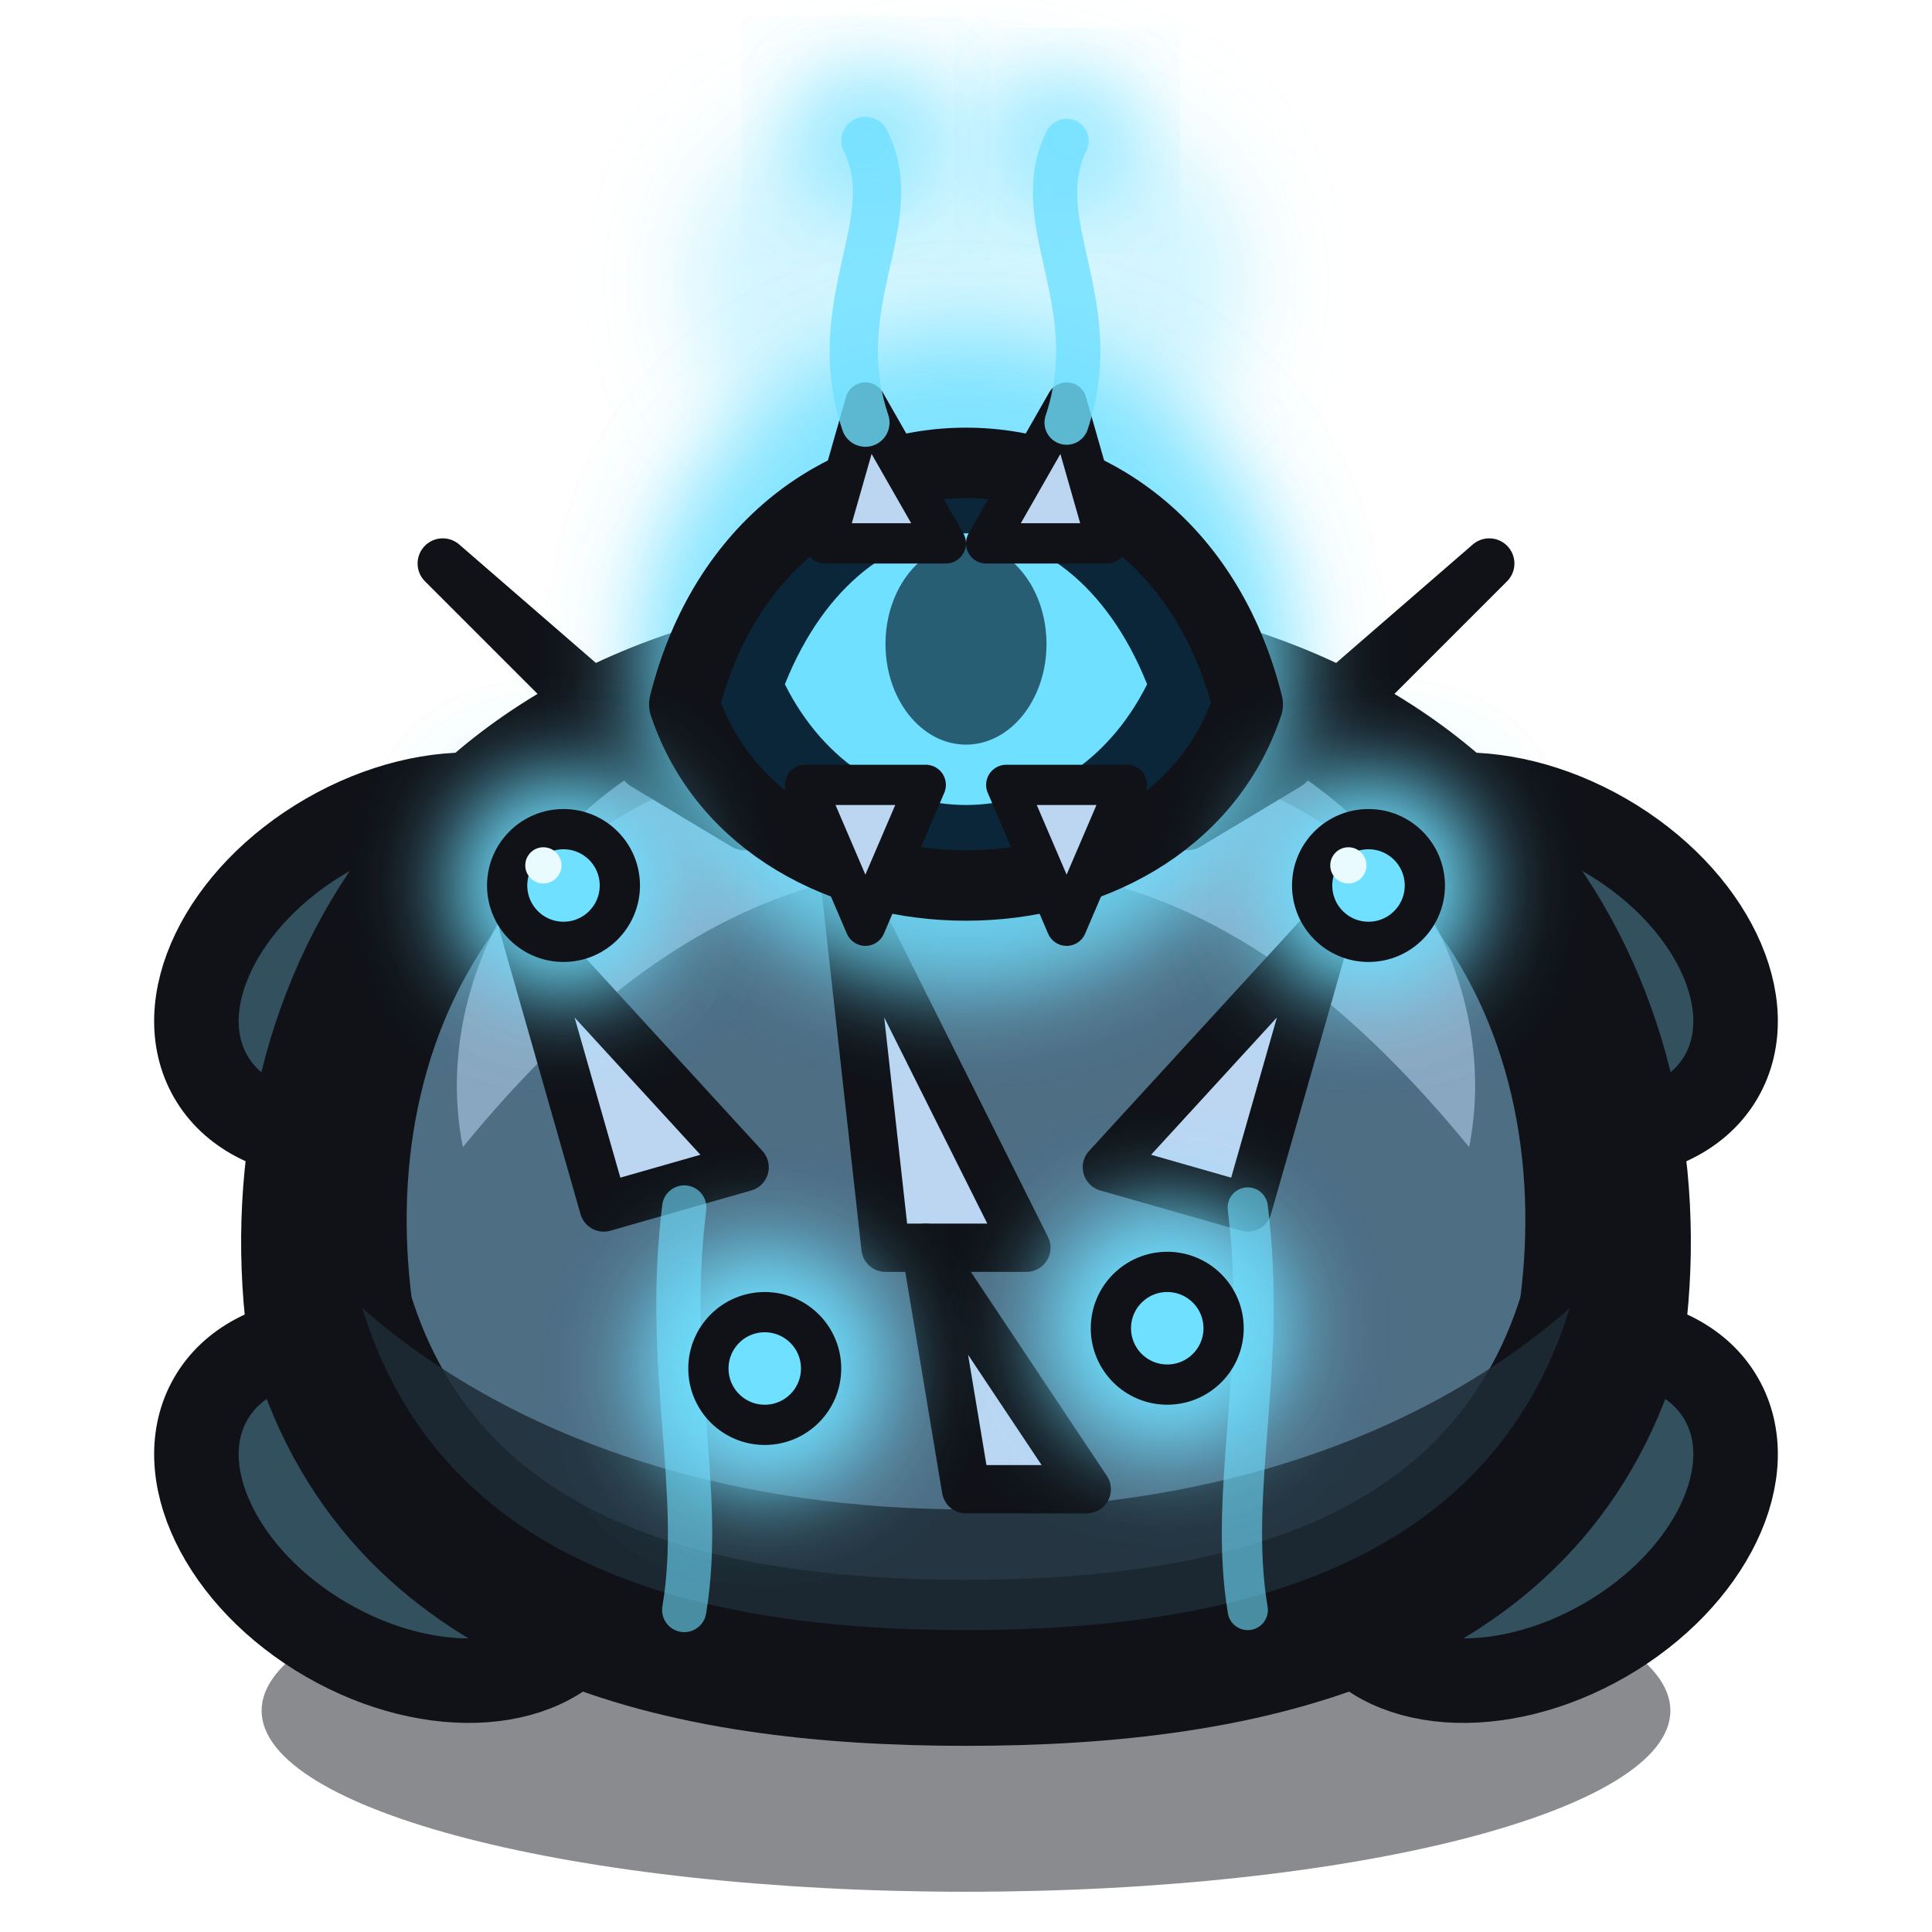
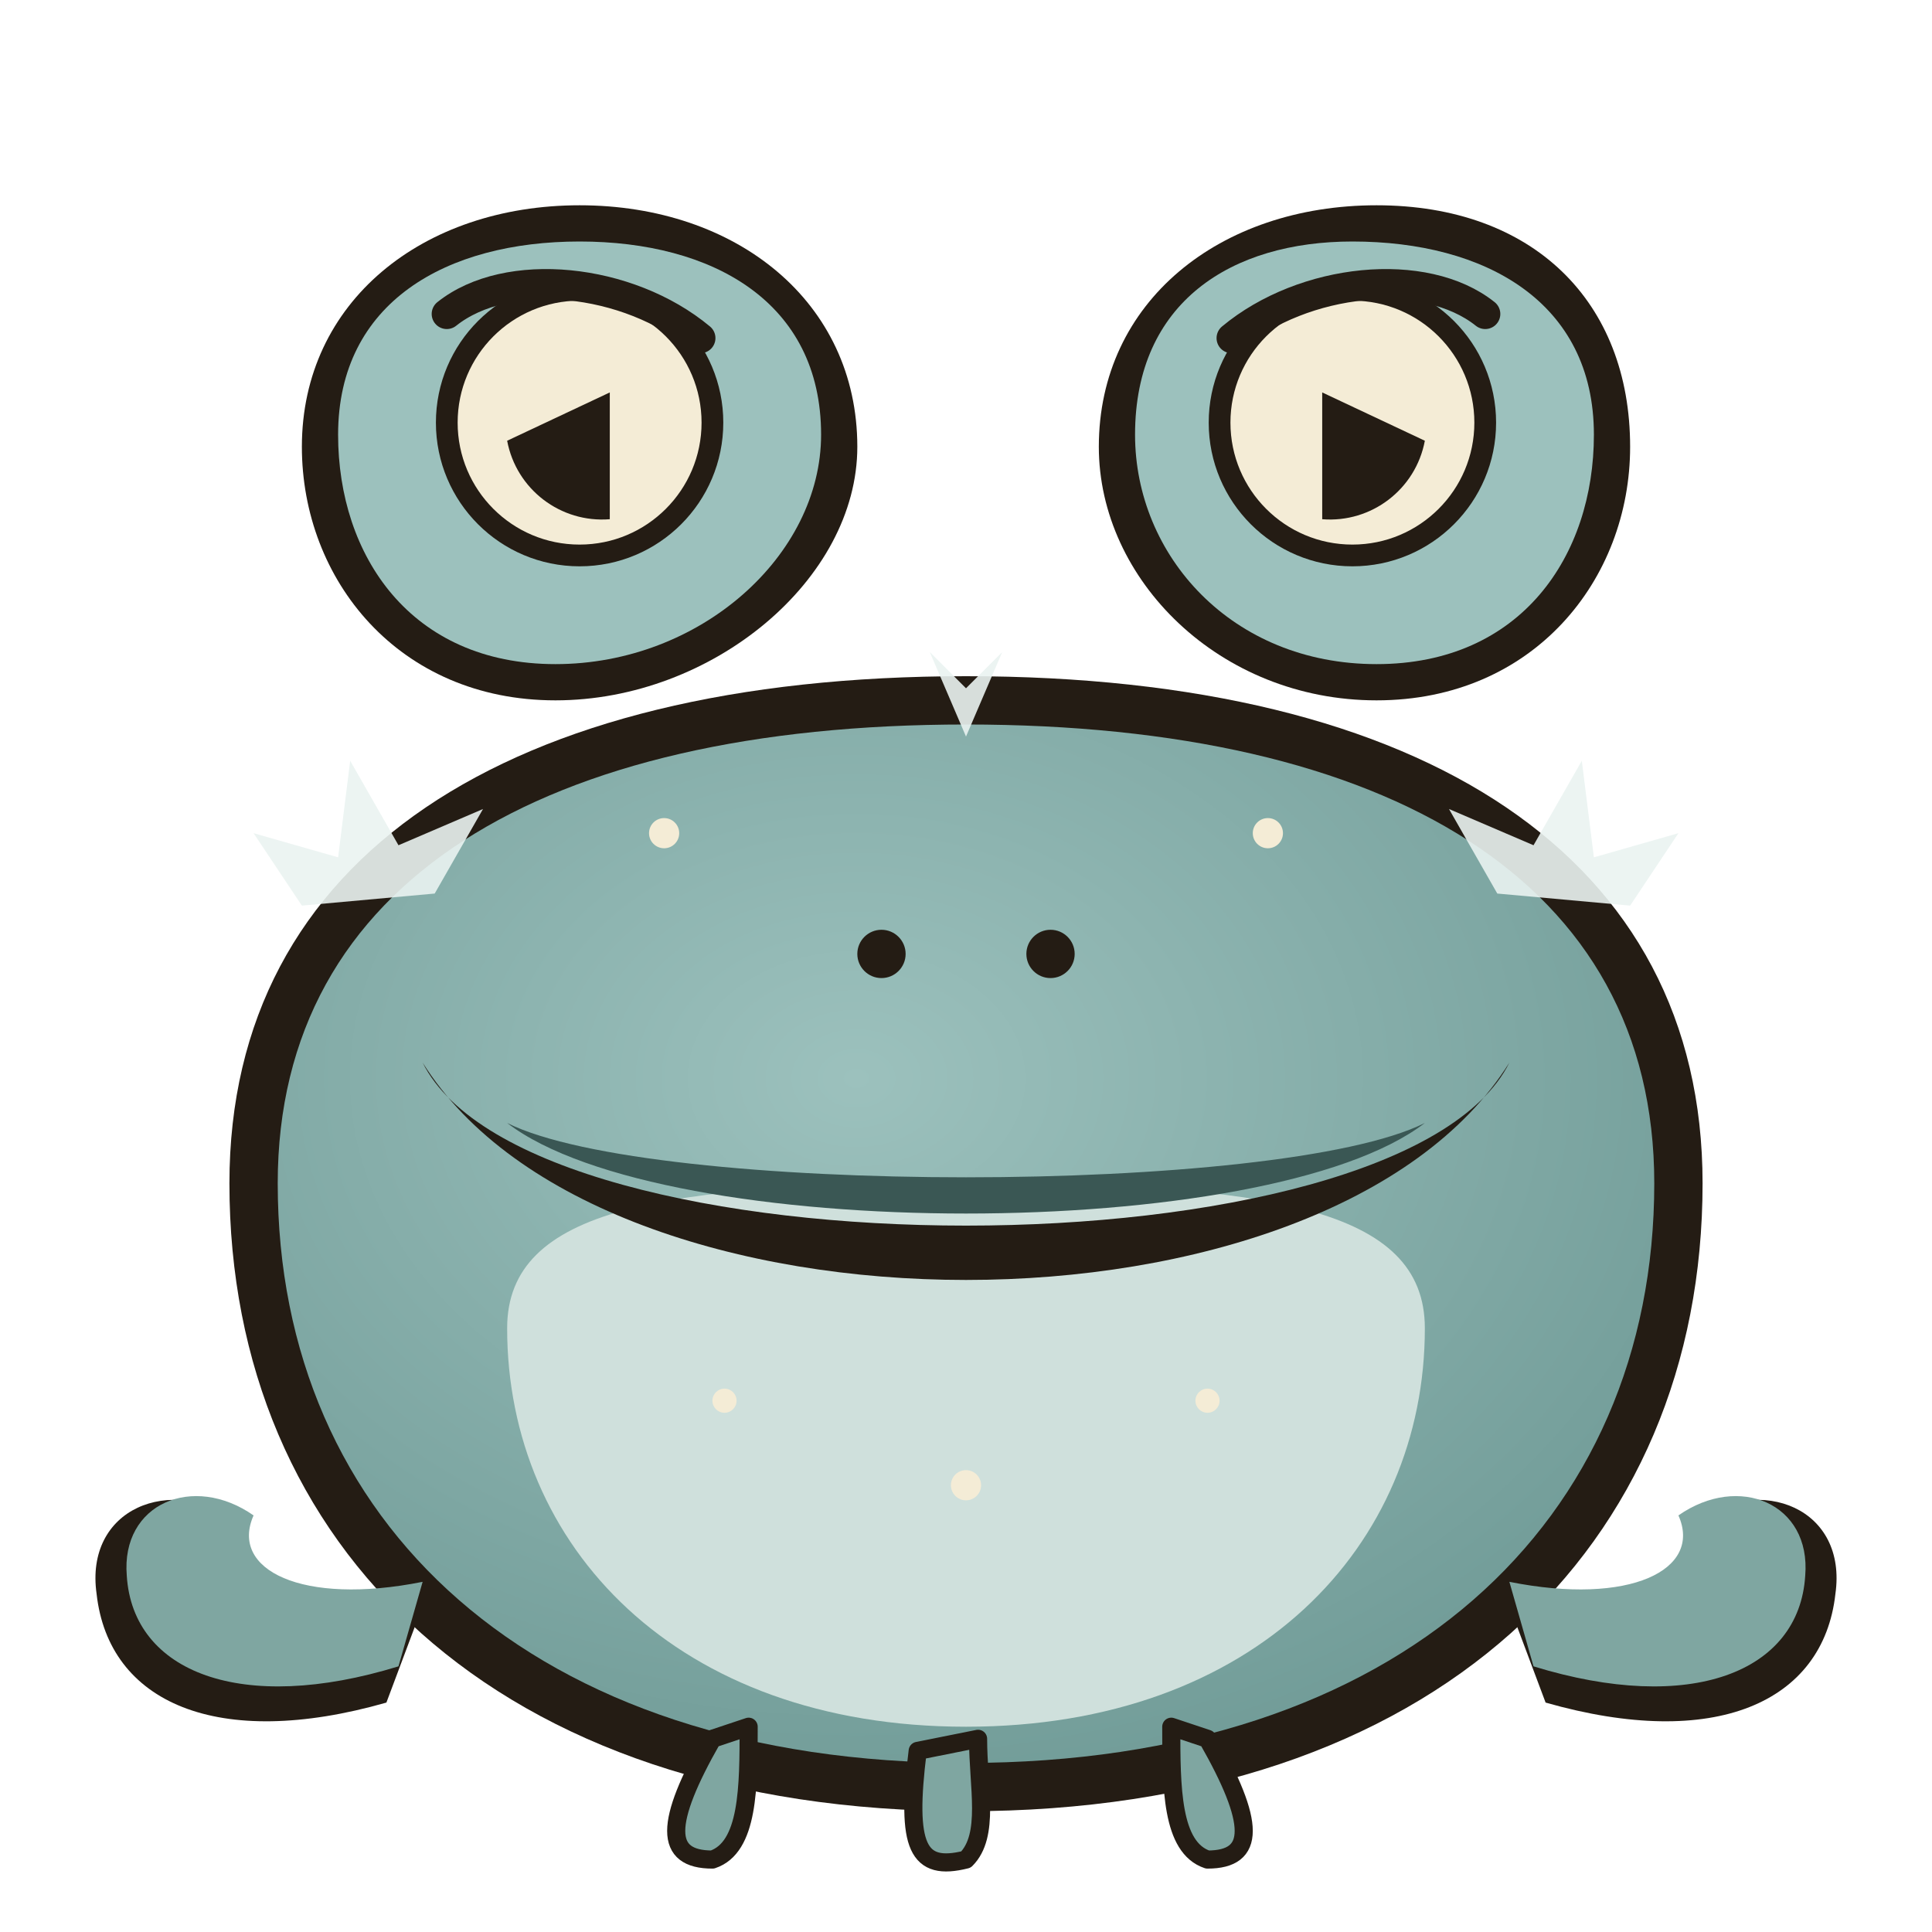
- <svg xmlns="http://www.w3.org/2000/svg" width="96" height="96" viewBox="0 0 96 96">
+ <svg xmlns="http://www.w3.org/2000/svg" viewBox="0 0 320 320" width="320" height="320">
  <defs>
-     <filter id="ib_glow" x="-90%" y="-90%" width="280%" height="280%">
-       <feGaussianBlur stdDeviation="2.6" result="b" />
-       <feMerge>
-         <feMergeNode in="b" />
-         <feMergeNode in="b" />
-       </feMerge>
-     </filter>
+     <radialGradient id="vig" cx="50%" cy="46%" r="62%">
+       <stop offset="58%" stop-color="#efe2c0" stop-opacity="0" />
+       <stop offset="100%" stop-color="#6b5a36" stop-opacity="0.45" />
+     </radialGradient>
+     <radialGradient id="paper" cx="40%" cy="30%" r="82%">
+       <stop offset="0%" stop-color="#f3e8c8" />
+       <stop offset="100%" stop-color="#e4d4ad" />
+     </radialGradient>
+     <radialGradient id="frog" cx="42%" cy="34%" r="74%">
+       <stop offset="0%" stop-color="#9cc1bd" />
+       <stop offset="100%" stop-color="#6f9a96" />
+     </radialGradient>
  </defs>
-   <ellipse cx="48" cy="14" rx="13" ry="9" fill="#6fe0ff" filter="url(#ib_glow)" opacity="0.3" />
-   <ellipse cx="48" cy="85" rx="35" ry="9" fill="#0b0d14" opacity="0.48" />
-   <g fill="#33505e" stroke="#101218" stroke-width="4.2" stroke-linejoin="round">
-     <ellipse cx="20" cy="48" rx="11" ry="7.5" transform="rotate(-30 20 48)" />
-     <ellipse cx="76" cy="48" rx="11" ry="7.5" transform="rotate(30 76 48)" />
-     <ellipse cx="20" cy="75" rx="11" ry="7.5" transform="rotate(30 20 75)" />
-     <ellipse cx="76" cy="75" rx="11" ry="7.5" transform="rotate(-30 76 75)" />
-   </g>
-   <path d="M48 32 C74 32 83 50 81 66 C77 81 62 84 48 84 C34 84 19 81 15 66 C13 50 22 32 48 32 Z" fill="#1d2b35" stroke="#101218" stroke-width="5.5" stroke-linejoin="round" />
-   <path d="M48 34 C72 34 80 50 78 65 C74 78 61 81 48 81 C35 81 22 78 18 65 C16 50 24 34 48 34 Z" fill="#4e6e84" stroke="#101218" stroke-width="5" stroke-linejoin="round" />
-   <path d="M78 65 C74 78 61 81 48 81 C35 81 22 78 18 65 C26 72 37 75 48 75 C59 75 70 72 78 65 Z" fill="#1d2b35" opacity="0.85" />
-   <path d="M48 34 C67 34 75 47 73 57 C64 46 56 43 48 43 C40 43 32 46 23 57 C21 47 29 34 48 34 Z" fill="#bcd6f2" opacity="0.55" />
-   <g fill="#bcd6f2" stroke="#101218" stroke-width="2.4" stroke-linejoin="round">
-     <path d="M30 60 L26 46 L37 58 Z" />
-     <path d="M44 62 L42 44 L51 62 Z" />
-     <path d="M62 60 L66 46 L55 58 Z" />
-     <path d="M48 74 L46 62 L54 74 Z" />
-   </g>
-   <g stroke="#6fe0ff" stroke-linecap="round" opacity="0.6">
-     <path d="M34 60 C33 68 35 74 34 80" stroke-width="2.2" />
-     <path d="M62 60 C63 68 61 74 62 80" stroke-width="2" />
-   </g>
-   <circle cx="38" cy="68" r="5" fill="#6fe0ff" filter="url(#ib_glow)" />
-   <circle cx="38" cy="68" r="2.8" fill="#6fe0ff" stroke="#101218" stroke-width="2" />
-   <circle cx="58" cy="66" r="5" fill="#6fe0ff" filter="url(#ib_glow)" />
-   <circle cx="58" cy="66" r="2.8" fill="#6fe0ff" stroke="#101218" stroke-width="2" />
-   <g fill="#bcd6f2" stroke="#101218" stroke-width="2.5" stroke-linejoin="round">
-     <path d="M32 38 L22 28 L37 41 Z" />
-     <path d="M64 38 L74 28 L59 41 Z" />
-   </g>
-   <circle cx="48" cy="33" r="15" fill="#6fe0ff" filter="url(#ib_glow)" opacity="0.85" />
-   <path d="M34 35 C38 19 58 19 62 35 C58 47 38 47 34 35 Z" fill="#0a2638" stroke="#101218" stroke-width="3.5" stroke-linejoin="round" />
-   <path d="M39 34 C43 24 53 24 57 34 C53 42 43 42 39 34 Z" fill="#6fe0ff" />
-   <ellipse cx="48" cy="32" rx="4" ry="5" fill="#0a2638" opacity="0.7" />
-   <g fill="#bcd6f2" stroke="#101218" stroke-width="2" stroke-linejoin="round">
-     <path d="M41 27 L43 20 L47 27 Z" />
-     <path d="M49 27 L53 20 L55 27 Z" />
-     <path d="M40 39 L43 46 L46 39 Z" />
-     <path d="M50 39 L53 46 L56 39 Z" />
-   </g>
-   <g fill="none" stroke="#6fe0ff" stroke-linecap="round" opacity="0.8">
-     <path d="M43 21 C41 15 45 11 43 7" stroke-width="2.4" />
-     <path d="M53 21 C55 15 51 11 53 7" stroke-width="2.2" />
-   </g>
-   <circle cx="43" cy="7" r="2.2" fill="#6fe0ff" filter="url(#ib_glow)" />
-   <circle cx="53" cy="7" r="2" fill="#6fe0ff" filter="url(#ib_glow)" />
-   <g>
-     <circle cx="28" cy="44" r="4.5" fill="#6fe0ff" filter="url(#ib_glow)" />
-     <circle cx="28" cy="44" r="2.8" fill="#6fe0ff" stroke="#101218" stroke-width="2" />
-     <circle cx="27" cy="43" r="0.9" fill="#eafbff" />
-     <circle cx="68" cy="44" r="4.5" fill="#6fe0ff" filter="url(#ib_glow)" />
-     <circle cx="68" cy="44" r="2.8" fill="#6fe0ff" stroke="#101218" stroke-width="2" />
-     <circle cx="67" cy="43" r="0.9" fill="#eafbff" />
+   <g stroke-linejoin="round" stroke-linecap="round">
+     <g fill="#241c14">
+       <path d="M160 300 C82 300 38 256 38 196 C38 142 84 112 160 112                C236 112 282 142 282 196 C282 256 238 300 160 300 Z" />
+       <path d="M64 282 C36 290 18 282 16 264 C14 250 28 244 40 252                C36 262 48 270 70 266 Z" />
+       <path d="M256 282 C284 290 302 282 304 264 C306 250 292 244 280 252                C284 262 272 270 250 266 Z" />
+       <path d="M92 116 C66 116 50 96 50 74 C50 50 70 34 96 34                C122 34 142 50 142 74 C142 96 118 116 92 116 Z" />
+       <path d="M228 116 C202 116 182 96 182 74 C182 50 202 34 228 34                C254 34 270 50 270 74 C270 96 254 116 228 116 Z" />
+     </g>
+     <path d="M160 292 C88 292 46 252 46 196 C46 146 90 120 160 120              C230 120 274 146 274 196 C274 252 232 292 160 292 Z" fill="url(#frog)" />
+     <path d="M160 286 C112 286 84 256 84 220 C84 200 110 196 160 196              C210 196 236 200 236 220 C236 256 208 286 160 286 Z" fill="#cfe0dc" />
+     <path d="M66 276 C40 284 22 277 21 261 C20 249 32 244 42 251              C38 260 50 266 70 262 Z" fill="#7fa6a1" />
+     <path d="M254 276 C280 284 298 277 299 261 C300 249 288 244 278 251              C282 260 270 266 250 262 Z" fill="#7fa6a1" />
+     <path d="M92 110 C68 110 56 92 56 72 C56 50 74 40 96 40              C118 40 136 50 136 72 C136 92 116 110 92 110 Z" fill="#9cc1bd" />
+     <path d="M228 110 C204 110 188 92 188 72 C188 50 204 40 224 40              C246 40 264 50 264 72 C264 92 252 110 228 110 Z" fill="#9cc1bd" />
+     <circle cx="96" cy="70" r="22" fill="#f4ecd6" />
+     <circle cx="224" cy="70" r="22" fill="#f4ecd6" />
+     <circle cx="96" cy="70" r="22" fill="none" stroke="#241c14" stroke-width="3.6" />
+     <circle cx="224" cy="70" r="22" fill="none" stroke="#241c14" stroke-width="3.6" />
+     <path d="M101 65 L101 86 A16 16 0 0 1 84 73 Z" fill="#241c14" />
+     <path d="M219 65 L219 86 A16 16 0 0 0 236 73 Z" fill="#241c14" />
+     <path d="M74 52 C84 44 104 46 116 56" fill="none" stroke="#241c14" stroke-width="5" stroke-linecap="round" />
+     <path d="M204 56 C216 46 236 44 246 52" fill="none" stroke="#241c14" stroke-width="5" stroke-linecap="round" />
+     <path d="M70 176 C100 224 220 224 250 176 C232 212 88 212 70 176 Z" fill="#241c14" />
+     <path d="M84 186 C110 206 210 206 236 186 C212 198 108 198 84 186 Z" fill="#3a5754" />
+     <circle cx="146" cy="158" r="4" fill="#241c14" />
+     <circle cx="174" cy="158" r="4" fill="#241c14" />
+     <g fill="#eaf3f1" opacity="0.9">
+       <path d="M50 150 L42 138 L56 142 L58 126 L66 140 L80 134 L72 148 Z" />
+       <path d="M270 150 L278 138 L264 142 L262 126 L254 140 L240 134 L248 148 Z" />
+       <path d="M160 122 L154 108 L160 114 L166 108 Z" />
+     </g>
+     <g fill="#f4ecd6">
+       <circle cx="110" cy="138" r="2.5" />
+       <circle cx="210" cy="138" r="2.5" />
+       <circle cx="160" cy="246" r="2.5" />
+       <circle cx="120" cy="232" r="2" />
+       <circle cx="200" cy="232" r="2" />
+     </g>
+     <g fill="#7fa6a1" stroke="#241c14" stroke-width="3">
+       <path d="M118 288 C110 302 110 308 118 308 C124 306 124 296 124 286 Z" />
+       <path d="M152 290 C150 306 152 310 160 308 C164 304 162 296 162 288 Z" />
+       <path d="M200 288 C208 302 208 308 200 308 C194 306 194 296 194 286 Z" />
+     </g>
  </g>
</svg>
